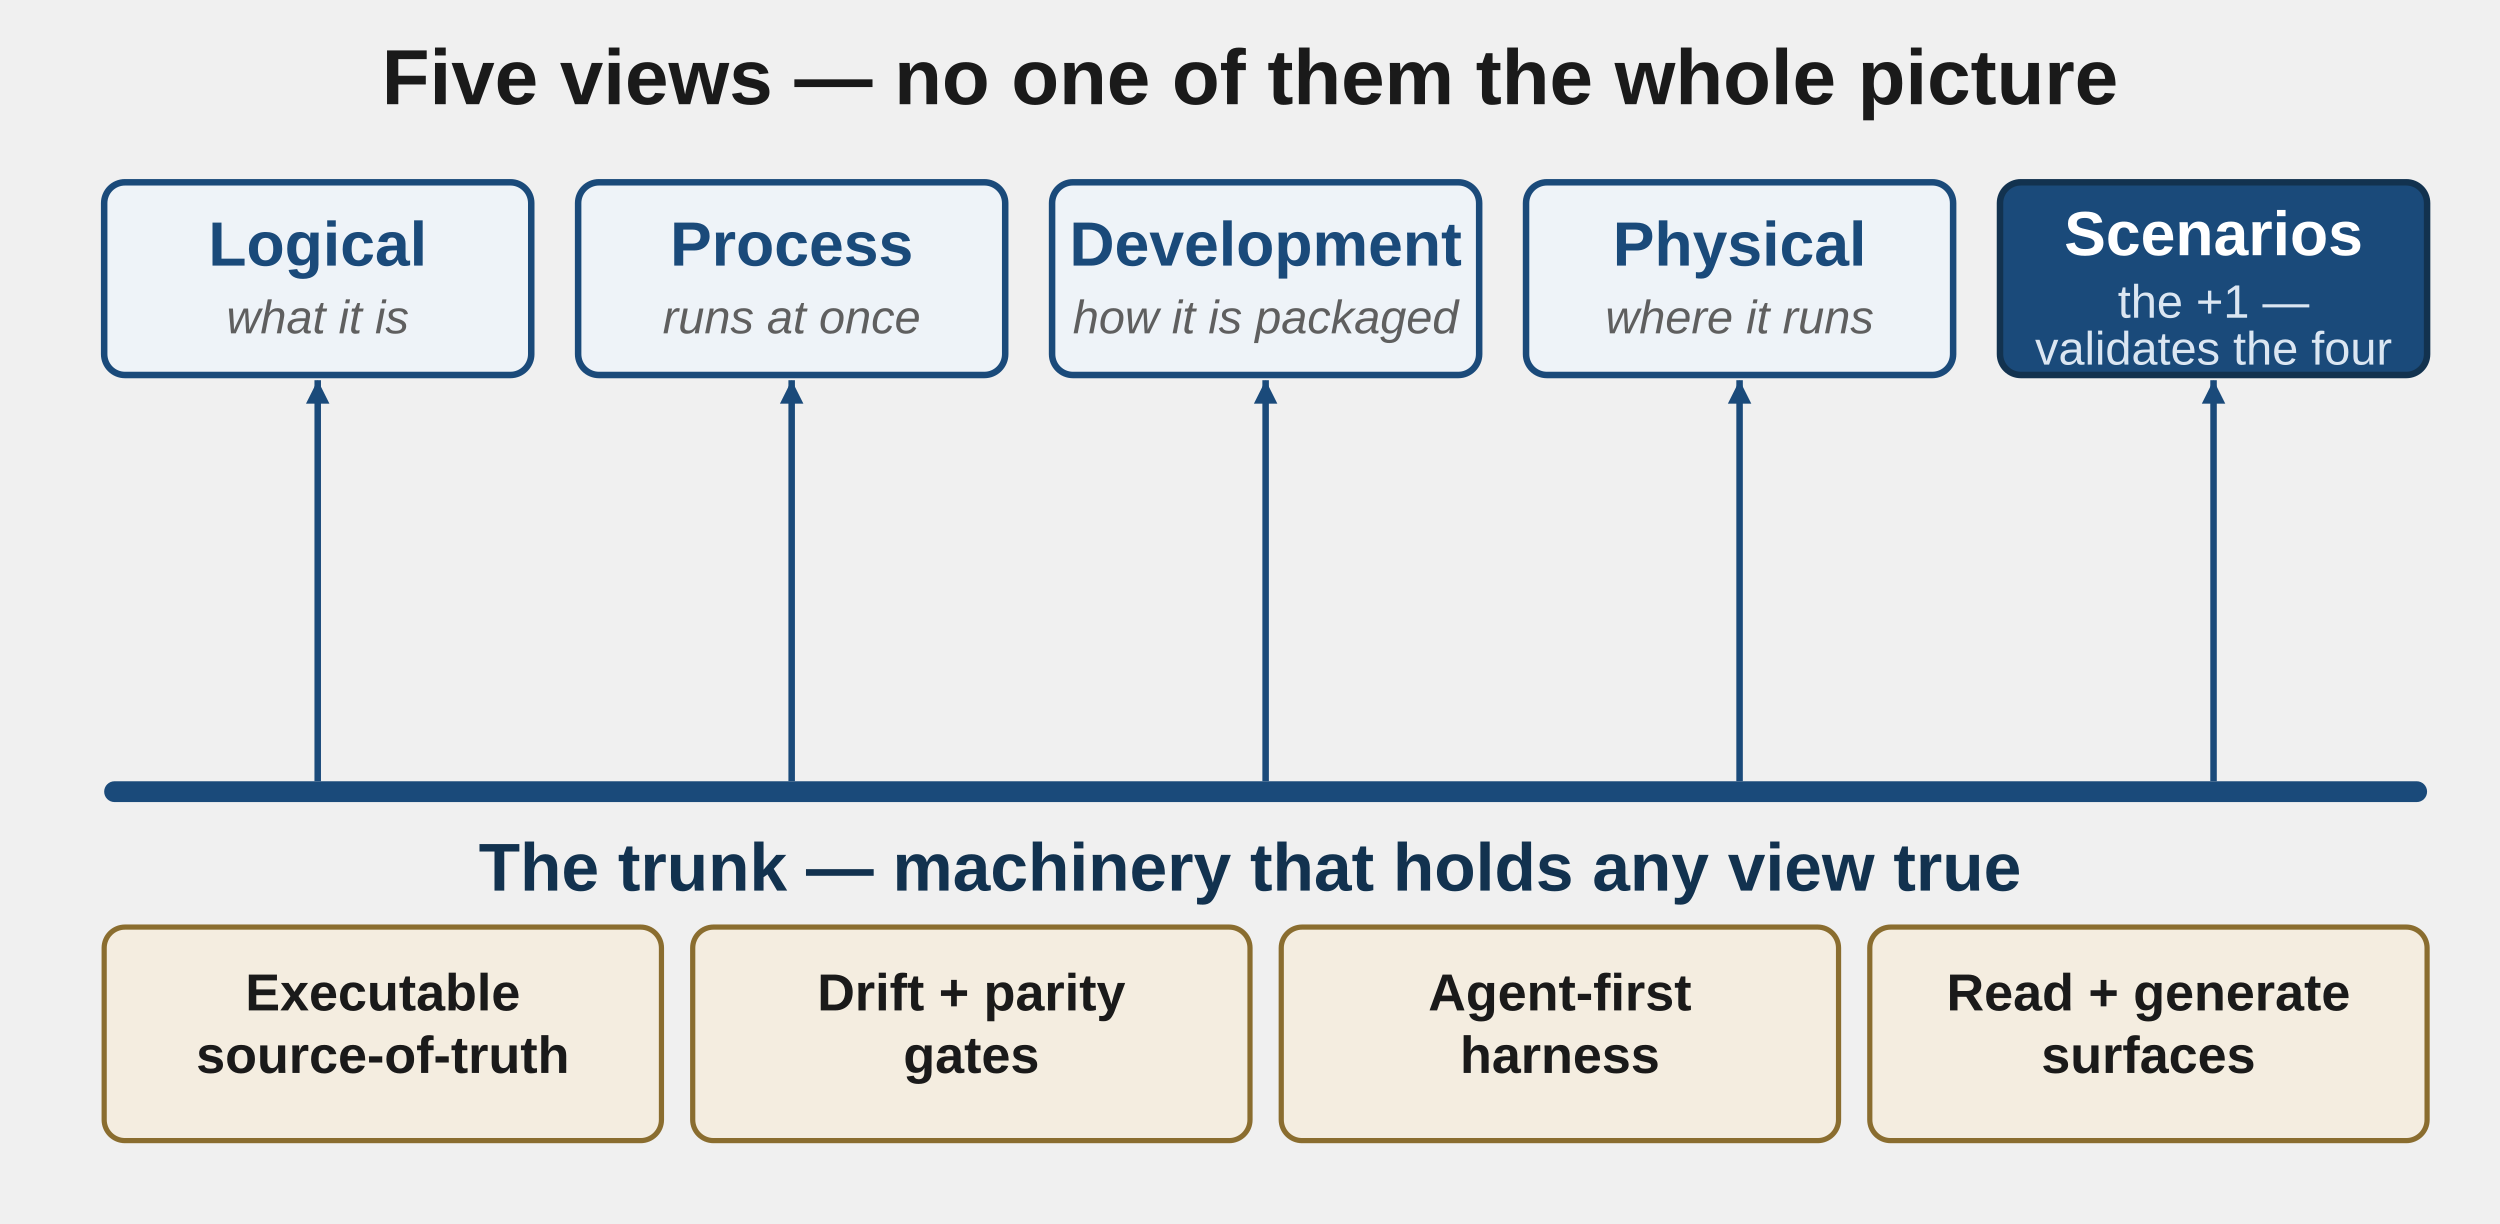
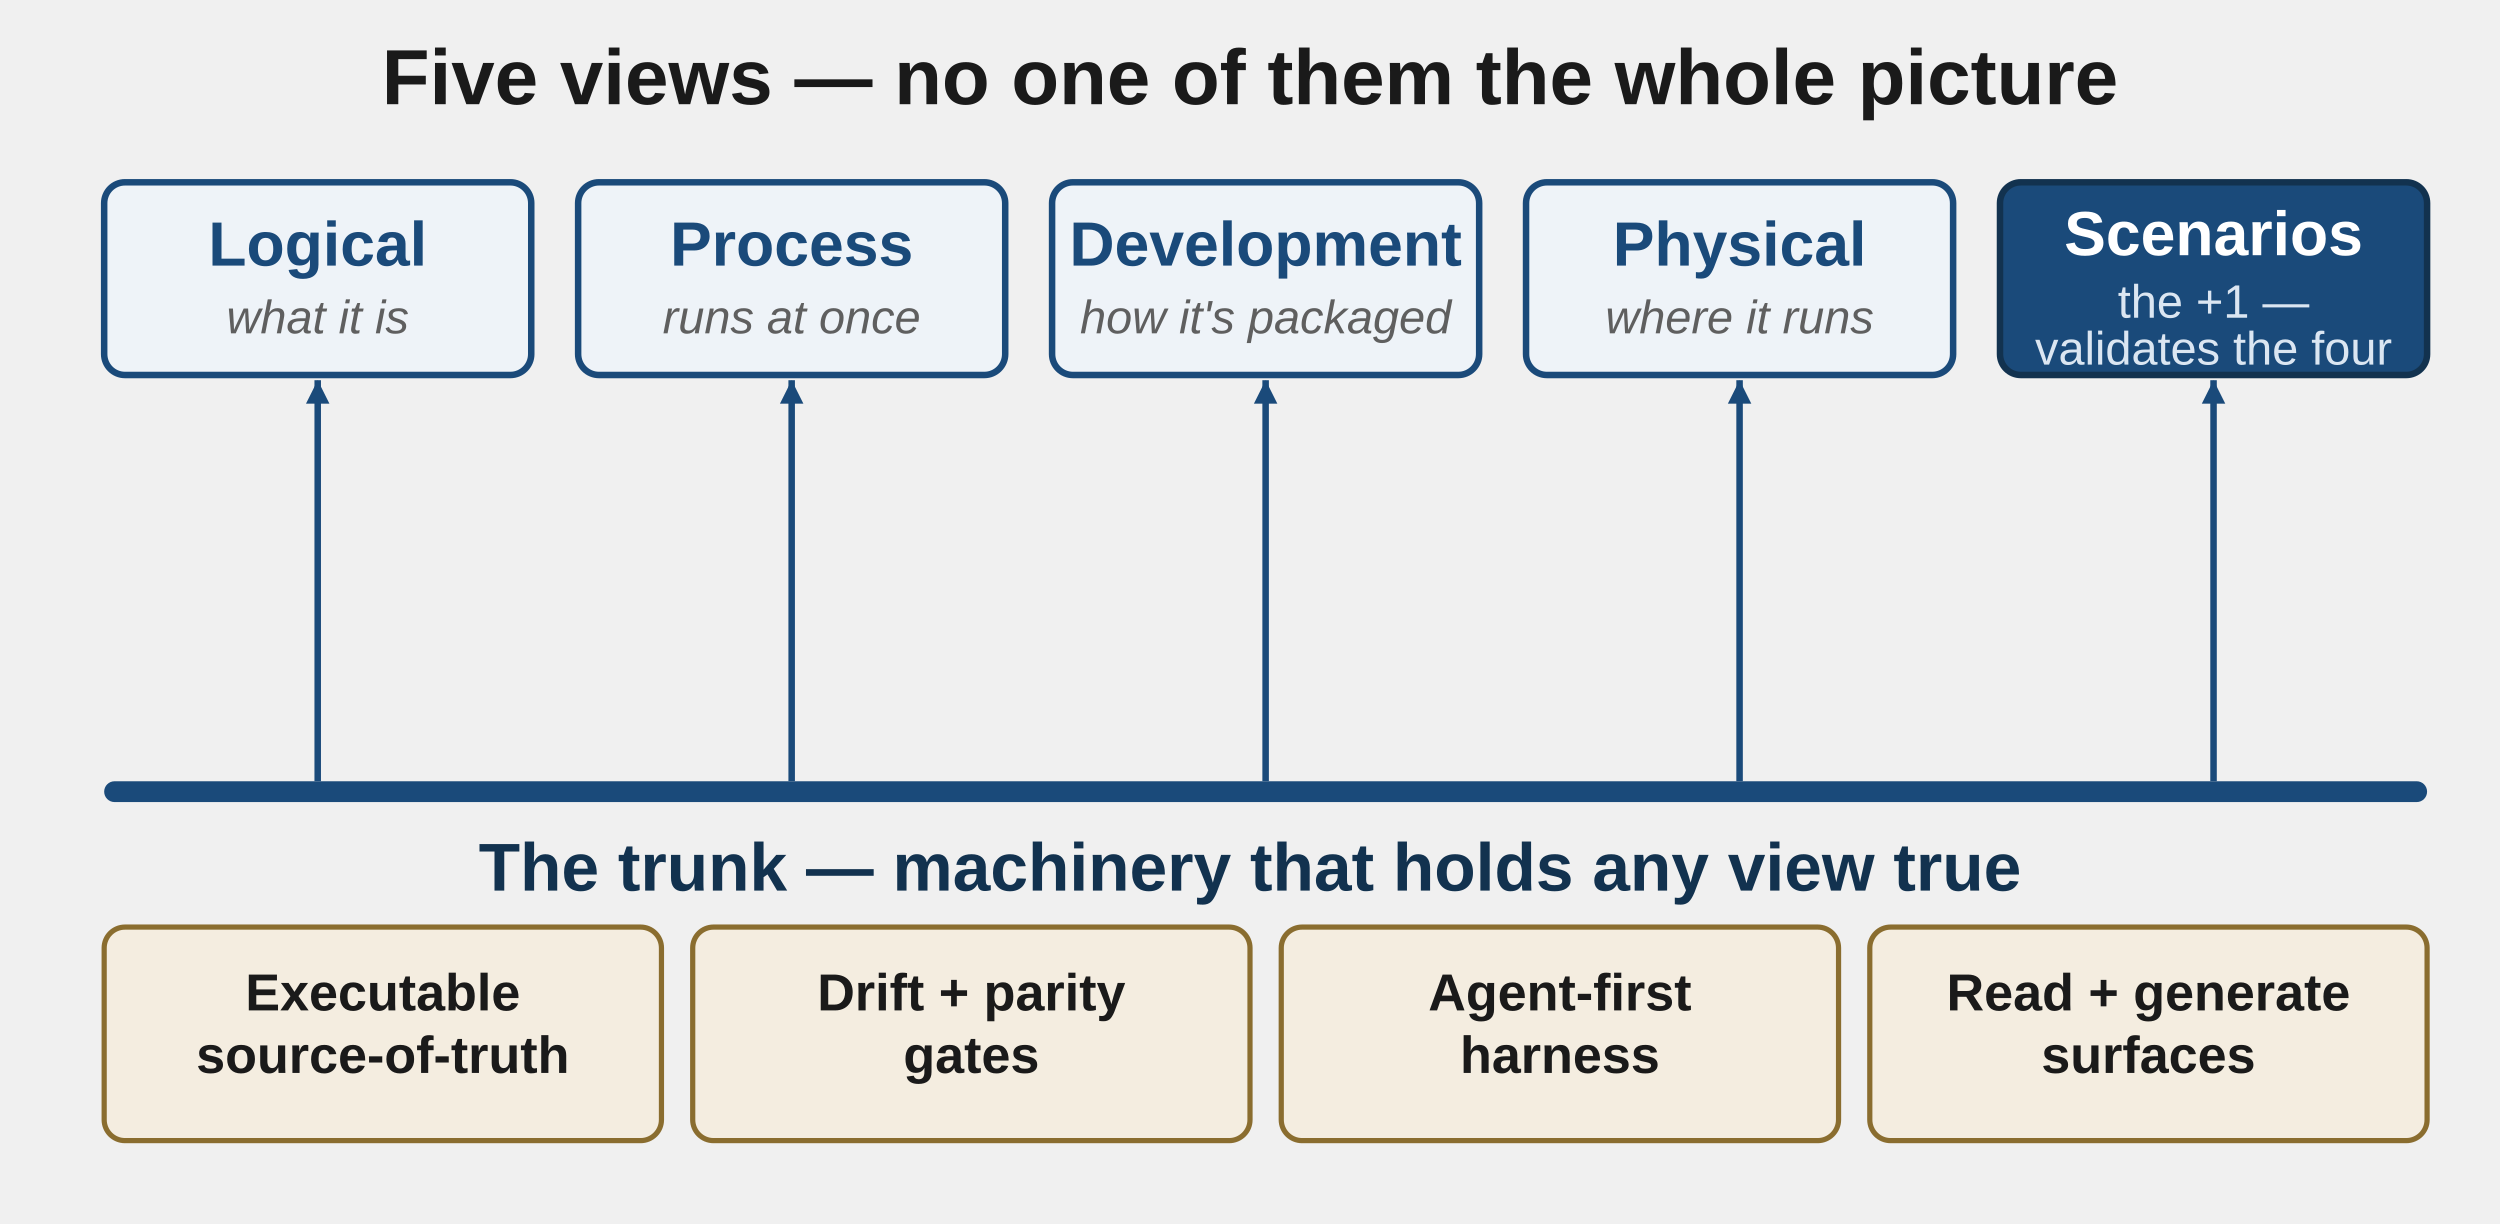
<svg xmlns="http://www.w3.org/2000/svg" viewBox="0 0 960 470" width="960" height="470" role="group" aria-labelledby="tvTitle tvDesc" font-family="'Helvetica Neue', Arial, sans-serif">
  <defs>
    <marker id="tvUp" markerWidth="9" markerHeight="9" refX="9" refY="4.5" orient="auto" markerUnits="userSpaceOnUse">
      <path d="M0,0 L9,4.5 L0,9 Z" fill="#1a4a7a" />
    </marker>
  </defs>
  <text x="480" y="40" text-anchor="middle" font-size="30" font-weight="700" fill="#1a1a1a">Five views — no one of them the whole picture</text>
  <g>
    <rect x="40" y="70" width="164" height="74" rx="8" fill="#eef3f8" stroke="#1a4a7a" stroke-width="2.5" />
    <text x="122" y="102" text-anchor="middle" font-size="24" font-weight="700" fill="#1a4a7a">Logical</text>
    <text x="122" y="128" text-anchor="middle" font-size="18" font-style="italic" fill="#5f5f5f">what it is</text>
    <rect x="222" y="70" width="164" height="74" rx="8" fill="#eef3f8" stroke="#1a4a7a" stroke-width="2.5" />
    <text x="304" y="102" text-anchor="middle" font-size="24" font-weight="700" fill="#1a4a7a">Process</text>
    <text x="304" y="128" text-anchor="middle" font-size="18" font-style="italic" fill="#5f5f5f">runs at once</text>
    <rect x="404" y="70" width="164" height="74" rx="8" fill="#eef3f8" stroke="#1a4a7a" stroke-width="2.5" />
    <text x="486" y="102" text-anchor="middle" font-size="24" font-weight="700" fill="#1a4a7a">Development</text>
-     <text x="486" y="128" text-anchor="middle" font-size="18" font-style="italic" fill="#5f5f5f">how it is packaged</text>
+     <text x="486" y="128" text-anchor="middle" font-size="18" font-style="italic" fill="#5f5f5f">how it's packaged</text>
    <rect x="586" y="70" width="164" height="74" rx="8" fill="#eef3f8" stroke="#1a4a7a" stroke-width="2.5" />
    <text x="668" y="102" text-anchor="middle" font-size="24" font-weight="700" fill="#1a4a7a">Physical</text>
    <text x="668" y="128" text-anchor="middle" font-size="18" font-style="italic" fill="#5f5f5f">where it runs</text>
    <rect x="768" y="70" width="164" height="74" rx="8" fill="#1a4a7a" stroke="#12324f" stroke-width="2.5" />
    <text x="850" y="98" text-anchor="middle" font-size="24" font-weight="700" fill="#ffffff">Scenarios</text>
    <text x="850" y="122" text-anchor="middle" font-size="18" fill="#dbe6f2">the +1 —</text>
    <text x="850" y="140" text-anchor="middle" font-size="18" fill="#dbe6f2">validates the four</text>
  </g>
  <g stroke="#1a4a7a" stroke-width="2.5" fill="none">
    <path d="M122,300 L122,146" marker-end="url(#tvUp)" />
    <path d="M304,300 L304,146" marker-end="url(#tvUp)" />
    <path d="M486,300 L486,146" marker-end="url(#tvUp)" />
    <path d="M668,300 L668,146" marker-end="url(#tvUp)" />
    <path d="M850,300 L850,146" marker-end="url(#tvUp)" />
  </g>
  <rect x="40" y="300" width="892" height="8" rx="4" fill="#1a4a7a" />
  <text x="480" y="342" text-anchor="middle" font-size="26" font-weight="700" fill="#12324f">The trunk — machinery that holds any view true</text>
  <g>
    <rect x="40" y="356" width="214" height="82" rx="8" fill="#f4ede0" stroke="#8a6d2f" stroke-width="2" />
    <text x="147" y="388" text-anchor="middle" font-size="20" font-weight="700" fill="#1a1a1a">Executable</text>
    <text x="147" y="412" text-anchor="middle" font-size="20" font-weight="700" fill="#1a1a1a">source-of-truth</text>
    <rect x="266" y="356" width="214" height="82" rx="8" fill="#f4ede0" stroke="#8a6d2f" stroke-width="2" />
    <text x="373" y="388" text-anchor="middle" font-size="20" font-weight="700" fill="#1a1a1a">Drift + parity</text>
    <text x="373" y="412" text-anchor="middle" font-size="20" font-weight="700" fill="#1a1a1a">gates</text>
    <rect x="492" y="356" width="214" height="82" rx="8" fill="#f4ede0" stroke="#8a6d2f" stroke-width="2" />
    <text x="599" y="388" text-anchor="middle" font-size="20" font-weight="700" fill="#1a1a1a">Agent-first</text>
    <text x="599" y="412" text-anchor="middle" font-size="20" font-weight="700" fill="#1a1a1a">harness</text>
    <rect x="718" y="356" width="214" height="82" rx="8" fill="#f4ede0" stroke="#8a6d2f" stroke-width="2" />
    <text x="825" y="388" text-anchor="middle" font-size="20" font-weight="700" fill="#1a1a1a">Read + generate</text>
    <text x="825" y="412" text-anchor="middle" font-size="20" font-weight="700" fill="#1a1a1a">surfaces</text>
  </g>
</svg>
